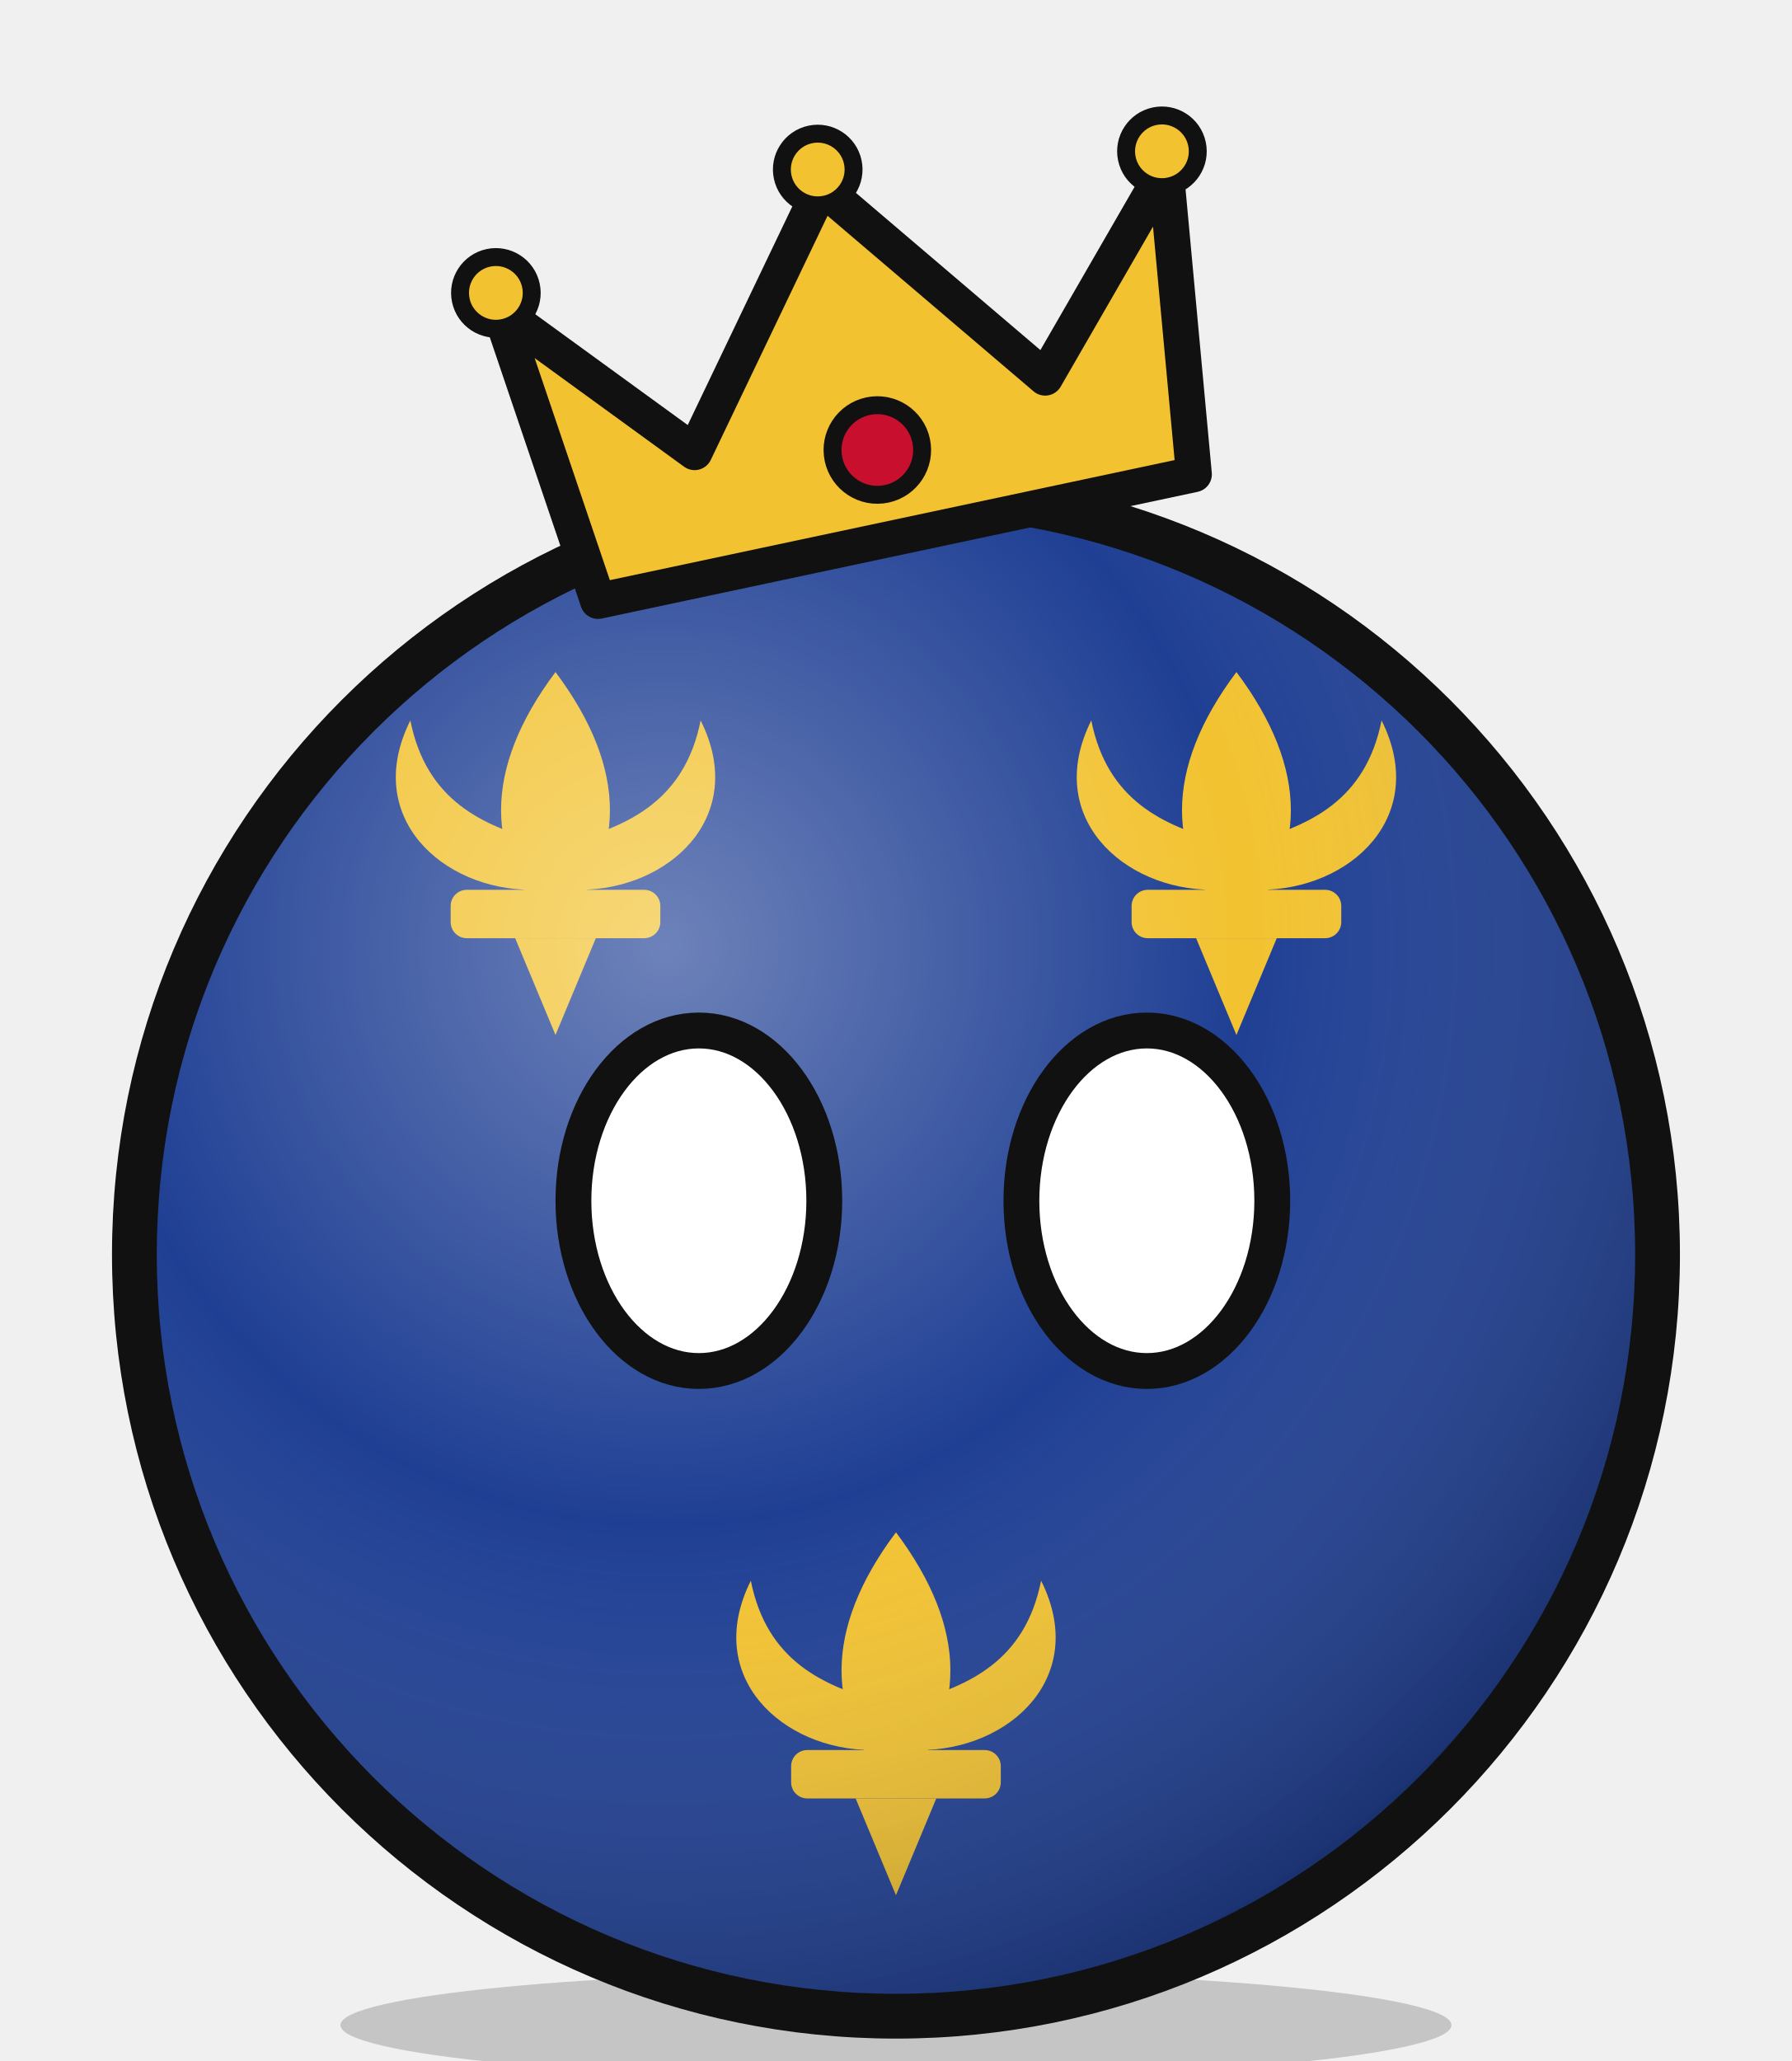
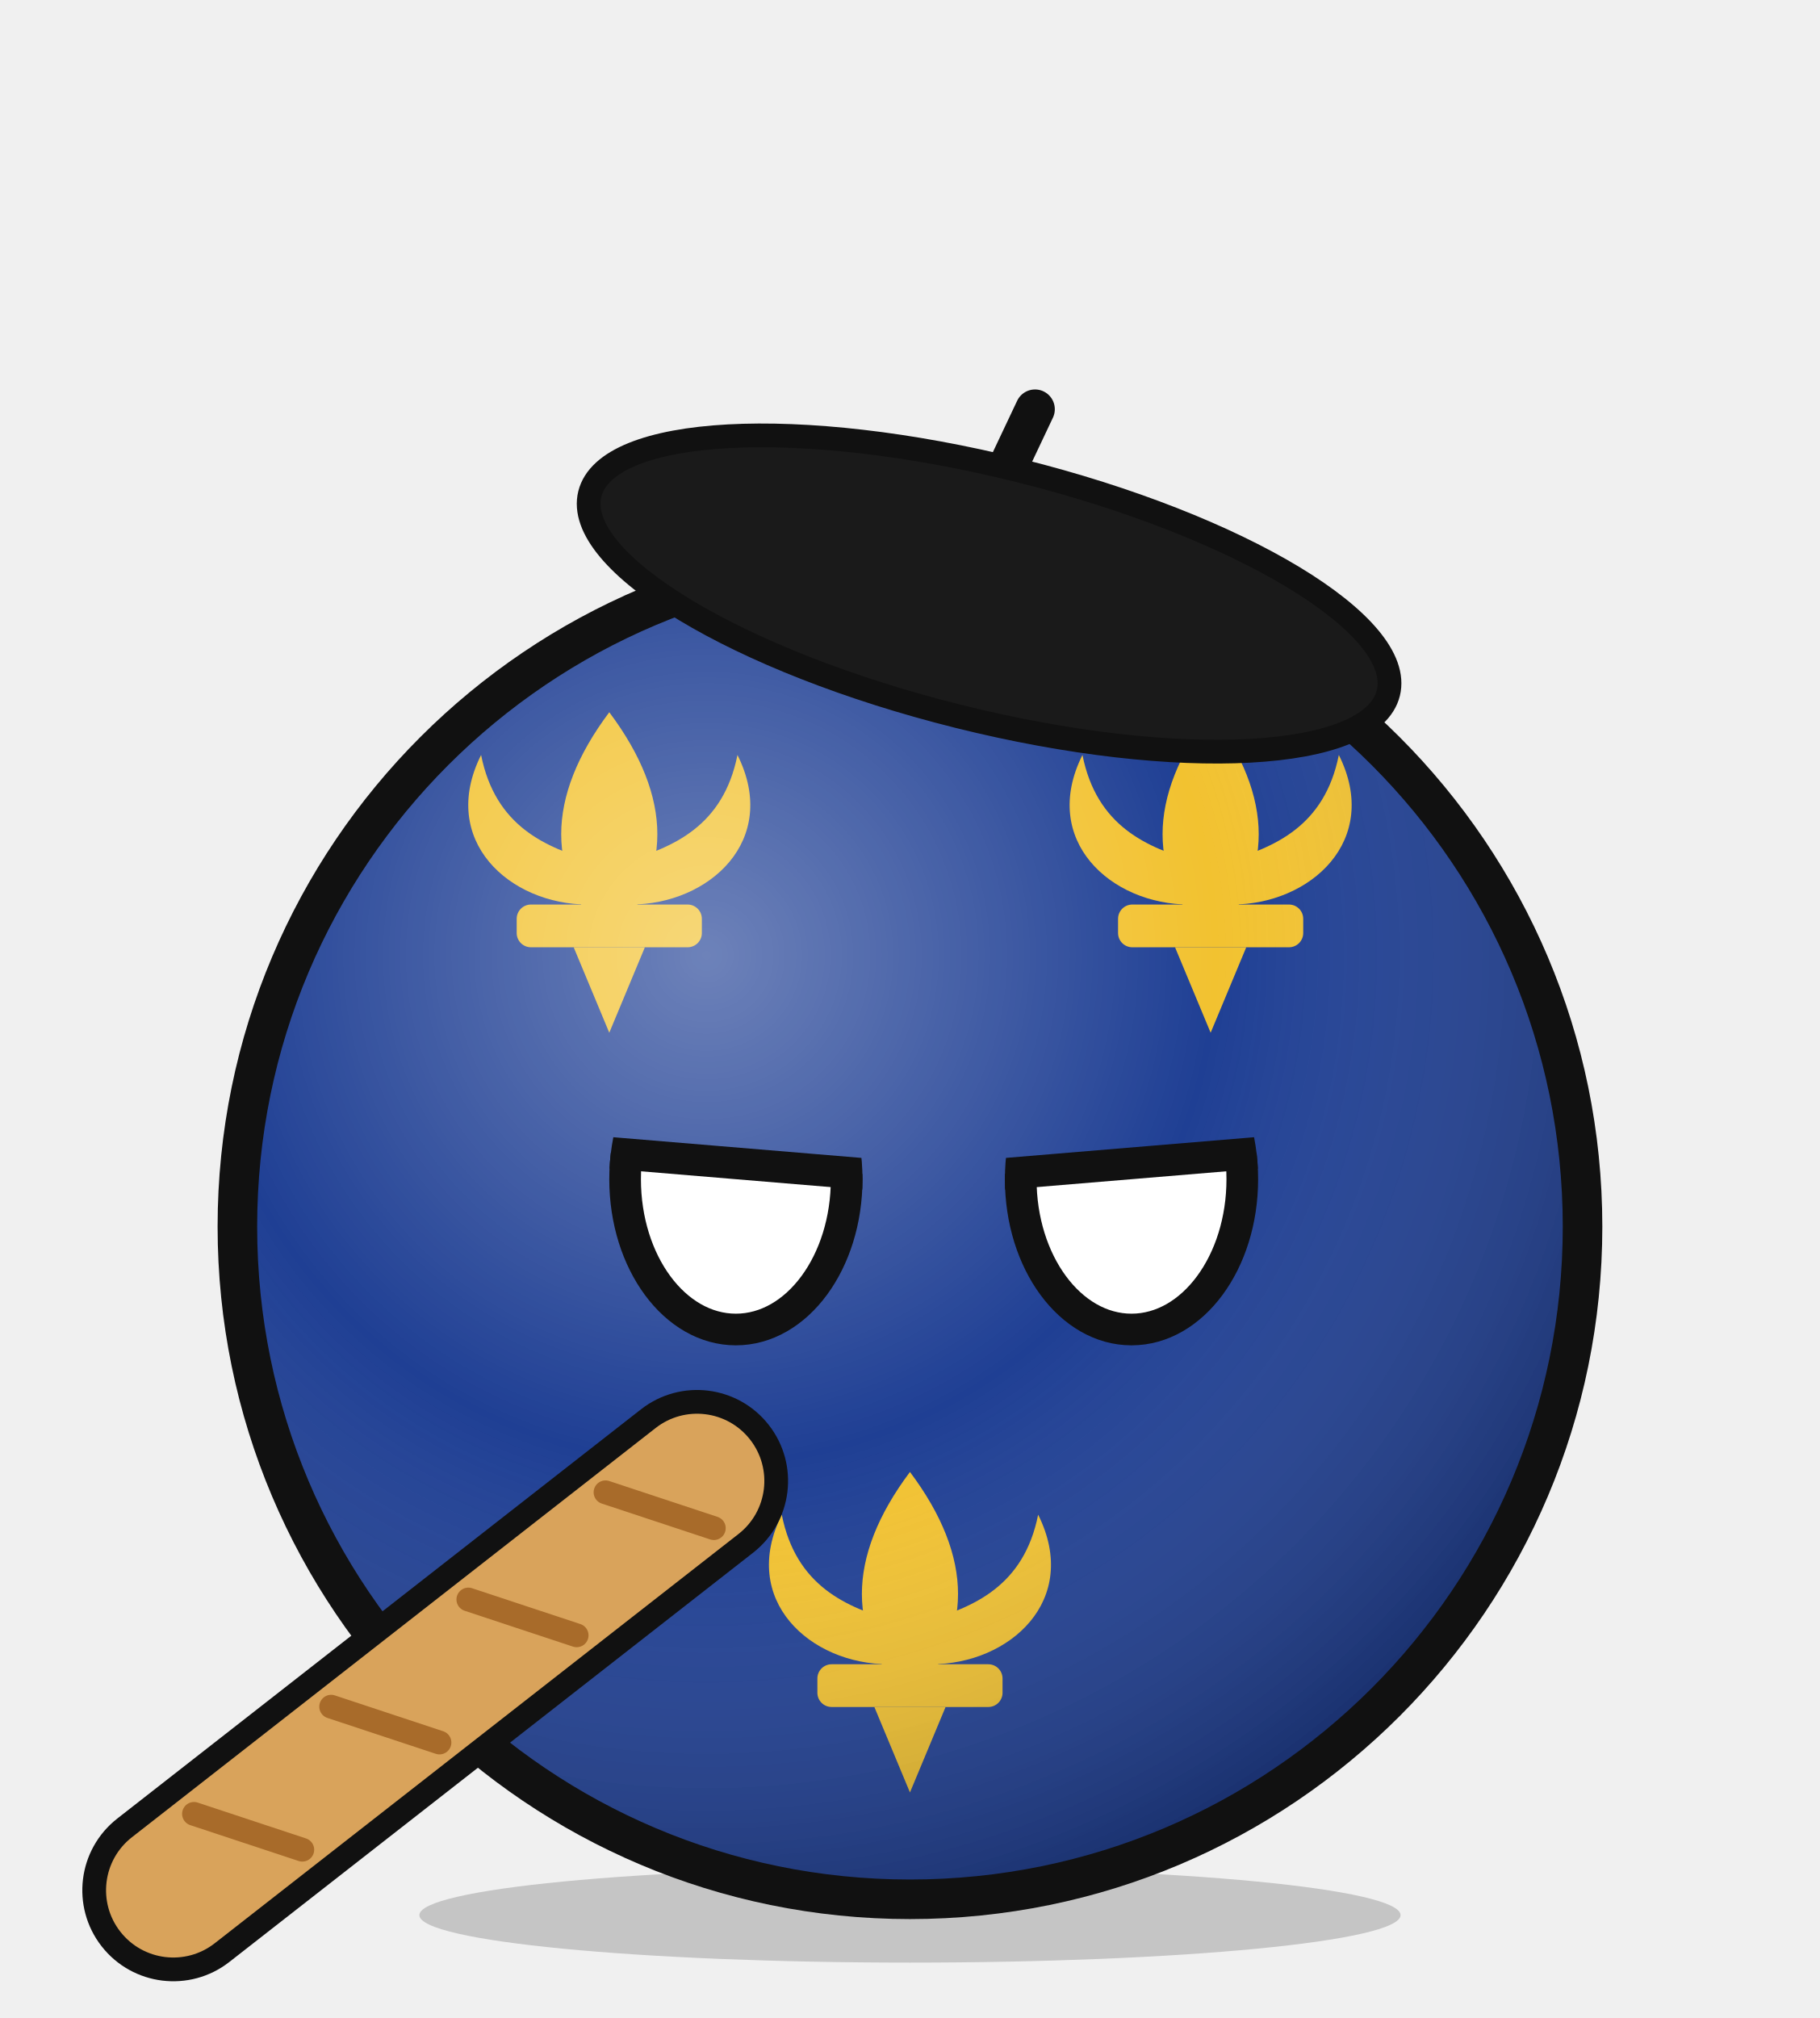
- <svg xmlns="http://www.w3.org/2000/svg" viewBox="0 -30 200 230" width="200" height="230">
+ <svg xmlns="http://www.w3.org/2000/svg" viewBox="-15 -45 230 255" width="230" height="255">
  <defs>
    <clipPath id="c">
      <circle cx="100" cy="110" r="85" />
    </clipPath>
    <radialGradient id="brilho" cx="35%" cy="30%" r="75%">
      <stop offset="0" stop-color="#fff" stop-opacity="0.35" />
      <stop offset="0.5" stop-color="#fff" stop-opacity="0" />
      <stop offset="1" stop-color="#000" stop-opacity="0.28" />
    </radialGradient>
  </defs>
-   <ellipse cx="100" cy="196" rx="62" ry="6" fill="#000" opacity="0.18" />
+   <ellipse cx="100" cy="197" rx="62" ry="6" fill="#000" opacity="0.18" />
  <g clip-path="url(#c)">
    <rect x="0" y="20" width="200" height="180" fill="#1F3F94" />
    <g transform="translate(62 72) scale(0.9)" fill="#F2C230">
      <path d="M0,-30 C9,-18 9,-7 0,2 C-9,-7 -9,-18 0,-30 Z" />
      <path d="M-3,-3 C-14,-3 -24,-12 -18,-24 C-16,-14 -9,-11 -2,-9 Z" />
      <path d="M3,-3 C14,-3 24,-12 18,-24 C16,-14 9,-11 2,-9 Z" />
      <rect x="-13" y="-3" width="26" height="6" rx="2" />
      <path d="M-5,3 L5,3 L0,15 Z" />
    </g>
    <g transform="translate(138 72) scale(0.9)" fill="#F2C230">
      <path d="M0,-30 C9,-18 9,-7 0,2 C-9,-7 -9,-18 0,-30 Z" />
      <path d="M-3,-3 C-14,-3 -24,-12 -18,-24 C-16,-14 -9,-11 -2,-9 Z" />
      <path d="M3,-3 C14,-3 24,-12 18,-24 C16,-14 9,-11 2,-9 Z" />
      <rect x="-13" y="-3" width="26" height="6" rx="2" />
      <path d="M-5,3 L5,3 L0,15 Z" />
    </g>
    <g transform="translate(100 168) scale(0.9)" fill="#F2C230">
      <path d="M0,-30 C9,-18 9,-7 0,2 C-9,-7 -9,-18 0,-30 Z" />
      <path d="M-3,-3 C-14,-3 -24,-12 -18,-24 C-16,-14 -9,-11 -2,-9 Z" />
      <path d="M3,-3 C14,-3 24,-12 18,-24 C16,-14 9,-11 2,-9 Z" />
      <rect x="-13" y="-3" width="26" height="6" rx="2" />
      <path d="M-5,3 L5,3 L0,15 Z" />
    </g>
    <circle cx="100" cy="110" r="85" fill="url(#brilho)" />
  </g>
  <circle cx="100" cy="110" r="85" fill="none" stroke="#111" stroke-width="5" />
-   <ellipse cx="78" cy="104" rx="14" ry="19" fill="#fff" stroke="#111" stroke-width="4" />
-   <ellipse cx="128" cy="104" rx="14" ry="19" fill="#fff" stroke="#111" stroke-width="4" />
-   <g transform="translate(100 30) rotate(-12)">
-     <path d="M-34,0 L-38,-34 L-20,-14 L0,-40 L20,-14 L38,-34 L34,0 Z" fill="#F2C230" stroke="#111" stroke-width="4" stroke-linejoin="round" />
-     <circle cx="0" cy="-10" r="5" fill="#C8102E" stroke="#111" stroke-width="2" />
-     <circle cx="-38" cy="-36" r="4" fill="#F2C230" stroke="#111" stroke-width="2" />
-     <circle cx="0" cy="-42" r="4" fill="#F2C230" stroke="#111" stroke-width="2" />
-     <circle cx="38" cy="-36" r="4" fill="#F2C230" stroke="#111" stroke-width="2" />
+   <defs>
+     <clipPath id="p0">
+       <polygon points="54,100 102,104 102,144 54,144" />
+     </clipPath>
+     <clipPath id="p0e">
+       <ellipse cx="78" cy="104" rx="16" ry="21" />
+     </clipPath>
+   </defs>
+   <g clip-path="url(#p0)">
+     <ellipse cx="78" cy="104" rx="14" ry="19" fill="#fff" stroke="#111" stroke-width="4" />
+   </g>
+   <line x1="54" y1="100" x2="102" y2="104" stroke="#111" stroke-width="4" stroke-linecap="round" clip-path="url(#p0e)" />
+   <defs>
+     <clipPath id="p1">
+       <polygon points="152,100 104,104 104,144 152,144" />
+     </clipPath>
+     <clipPath id="p1e">
+       <ellipse cx="128" cy="104" rx="16" ry="21" />
+     </clipPath>
+   </defs>
+   <g clip-path="url(#p1)">
+     <ellipse cx="128" cy="104" rx="14" ry="19" fill="#fff" stroke="#111" stroke-width="4" />
+   </g>
+   <line x1="152" y1="100" x2="104" y2="104" stroke="#111" stroke-width="4" stroke-linecap="round" clip-path="url(#p1e)" />
+   <g transform="translate(110 30) rotate(14)">
+     <path d="M-2,-14 l2,-10" stroke="#111" stroke-width="5" stroke-linecap="round" />
+     <ellipse cx="0" cy="0" rx="52" ry="16" fill="#1a1a1a" stroke="#111" stroke-width="3" stroke-linejoin="round" />
+   </g>
+   <g transform="translate(40 168) rotate(-38)">
+     <rect x="-52" y="-10" width="104" height="20" rx="10" fill="#D9A35B" stroke="#111" stroke-width="3" stroke-linejoin="round" />
+     <path d="M-34,-6 l8,12 M-12,-6 l8,12 M10,-6 l8,12 M32,-6 l8,12" stroke="#A86B2A" stroke-width="3" stroke-linecap="round" />
  </g>
</svg>
